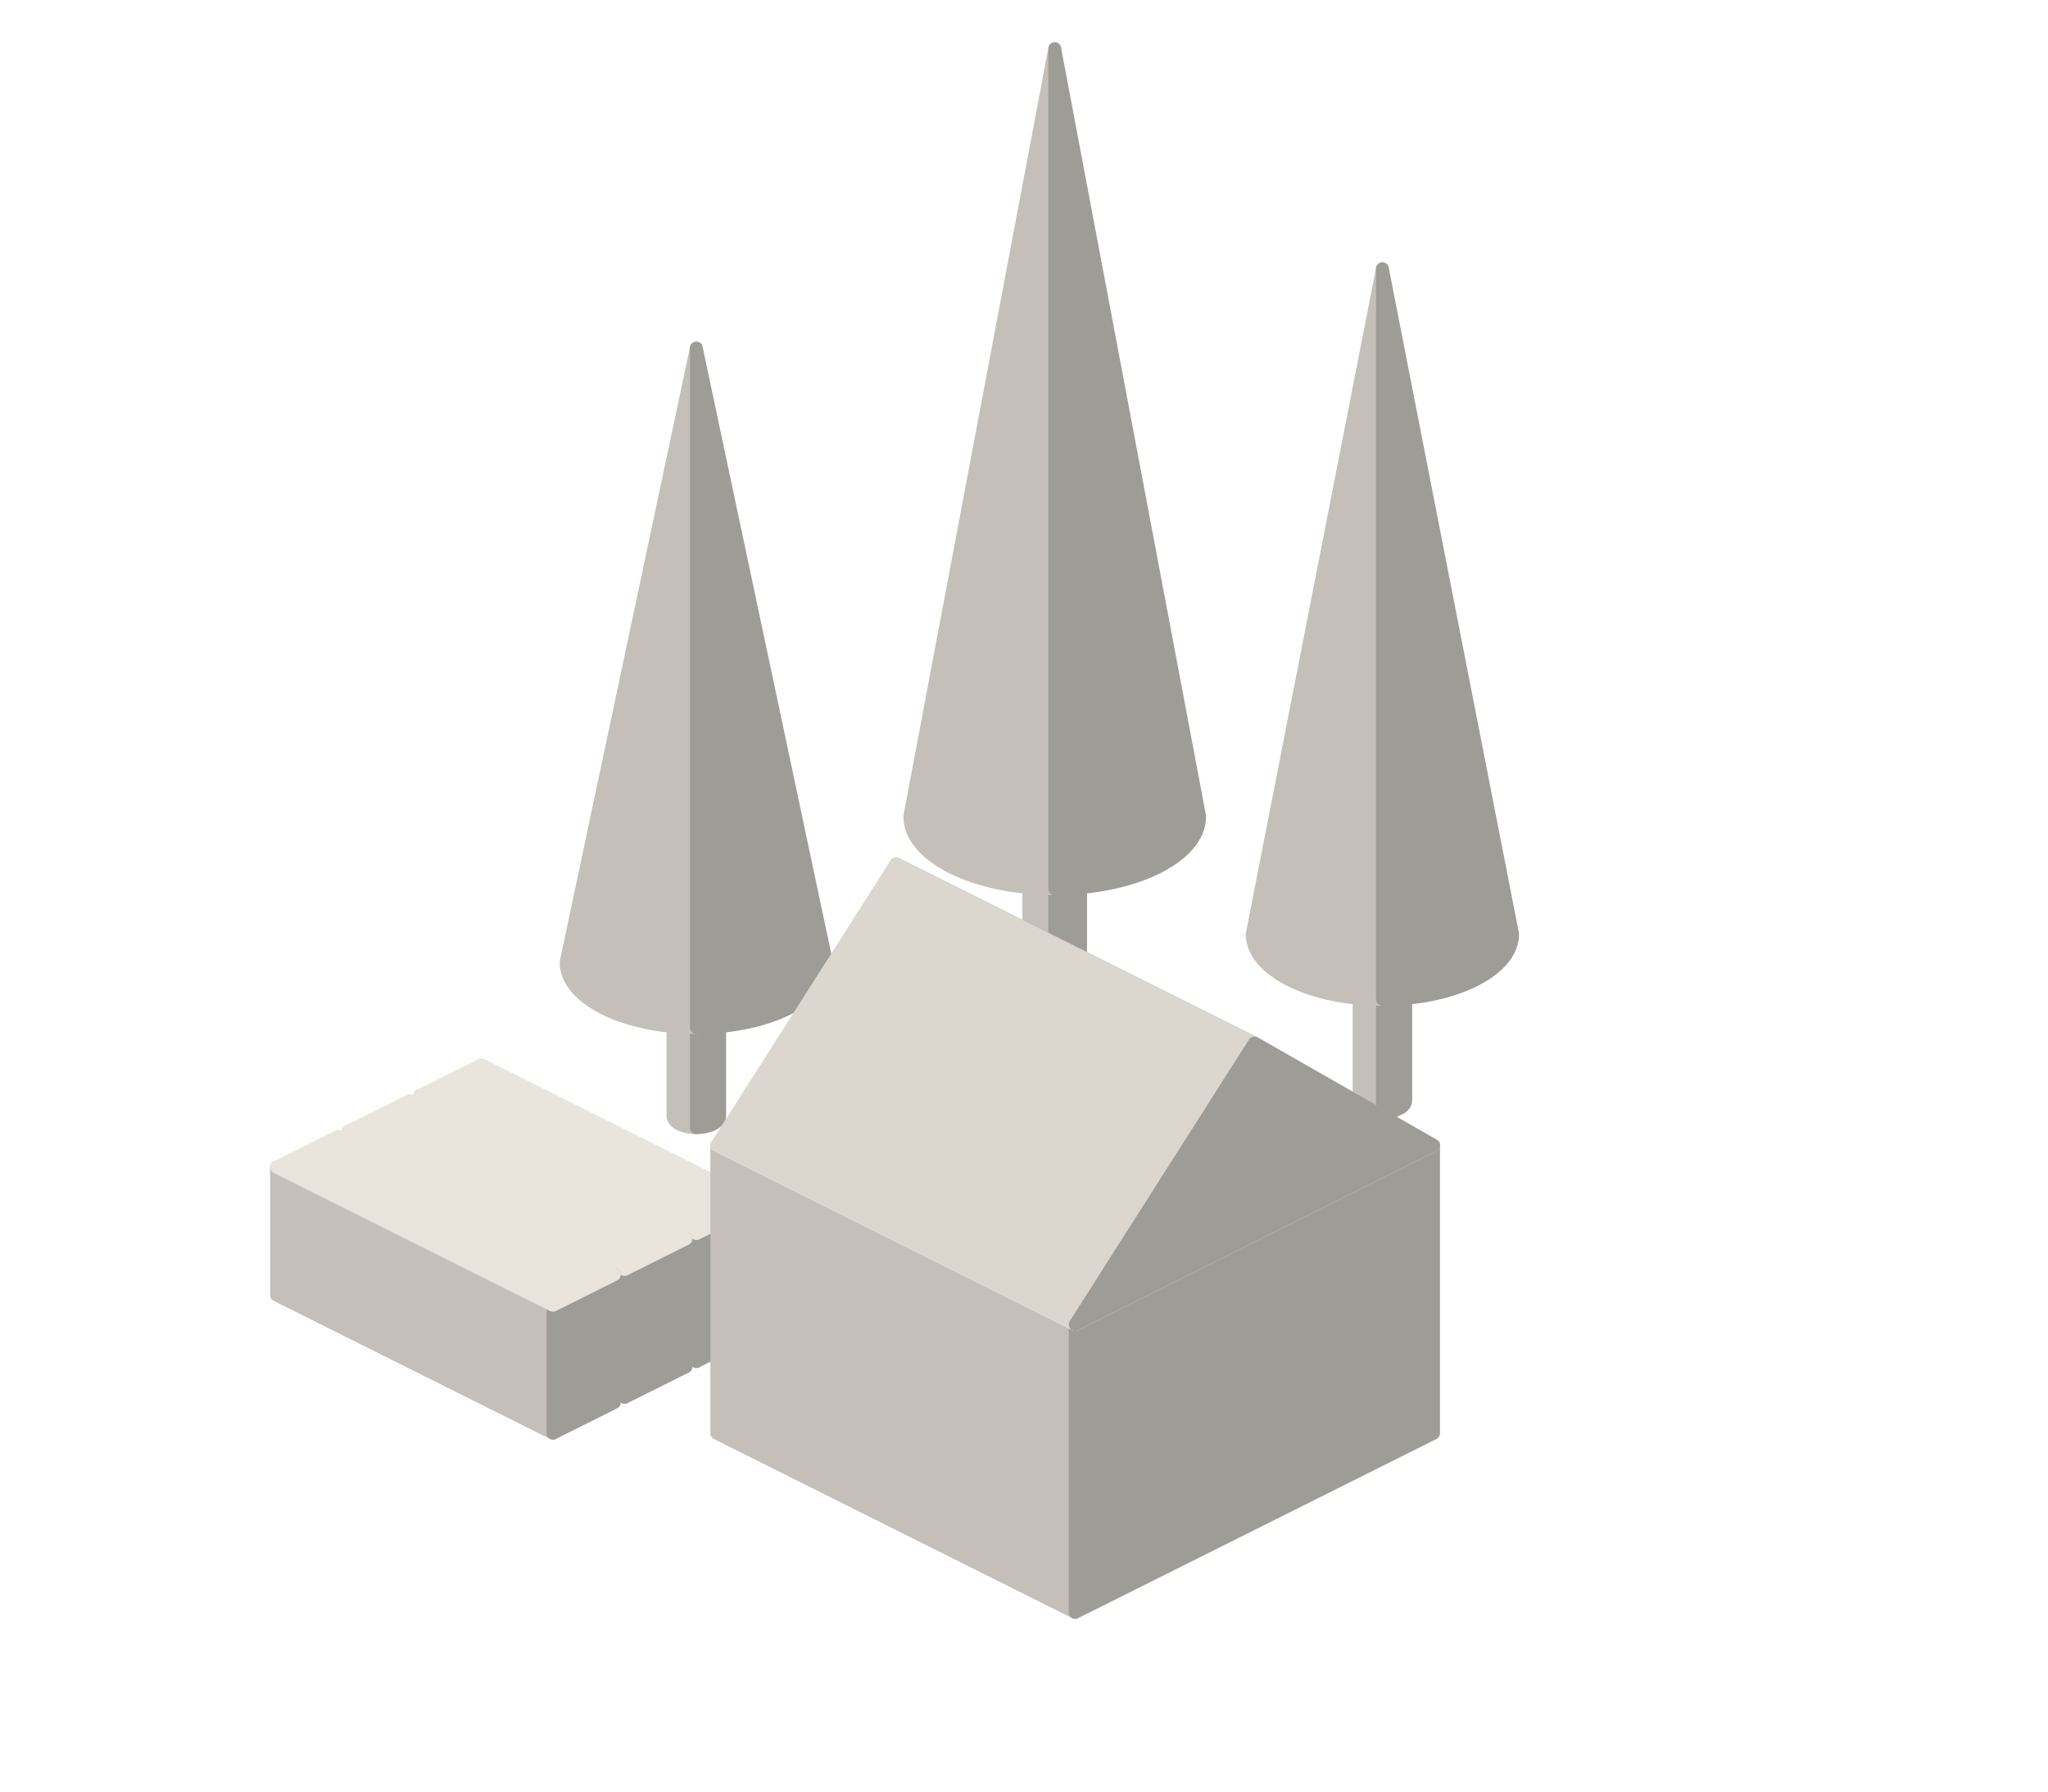
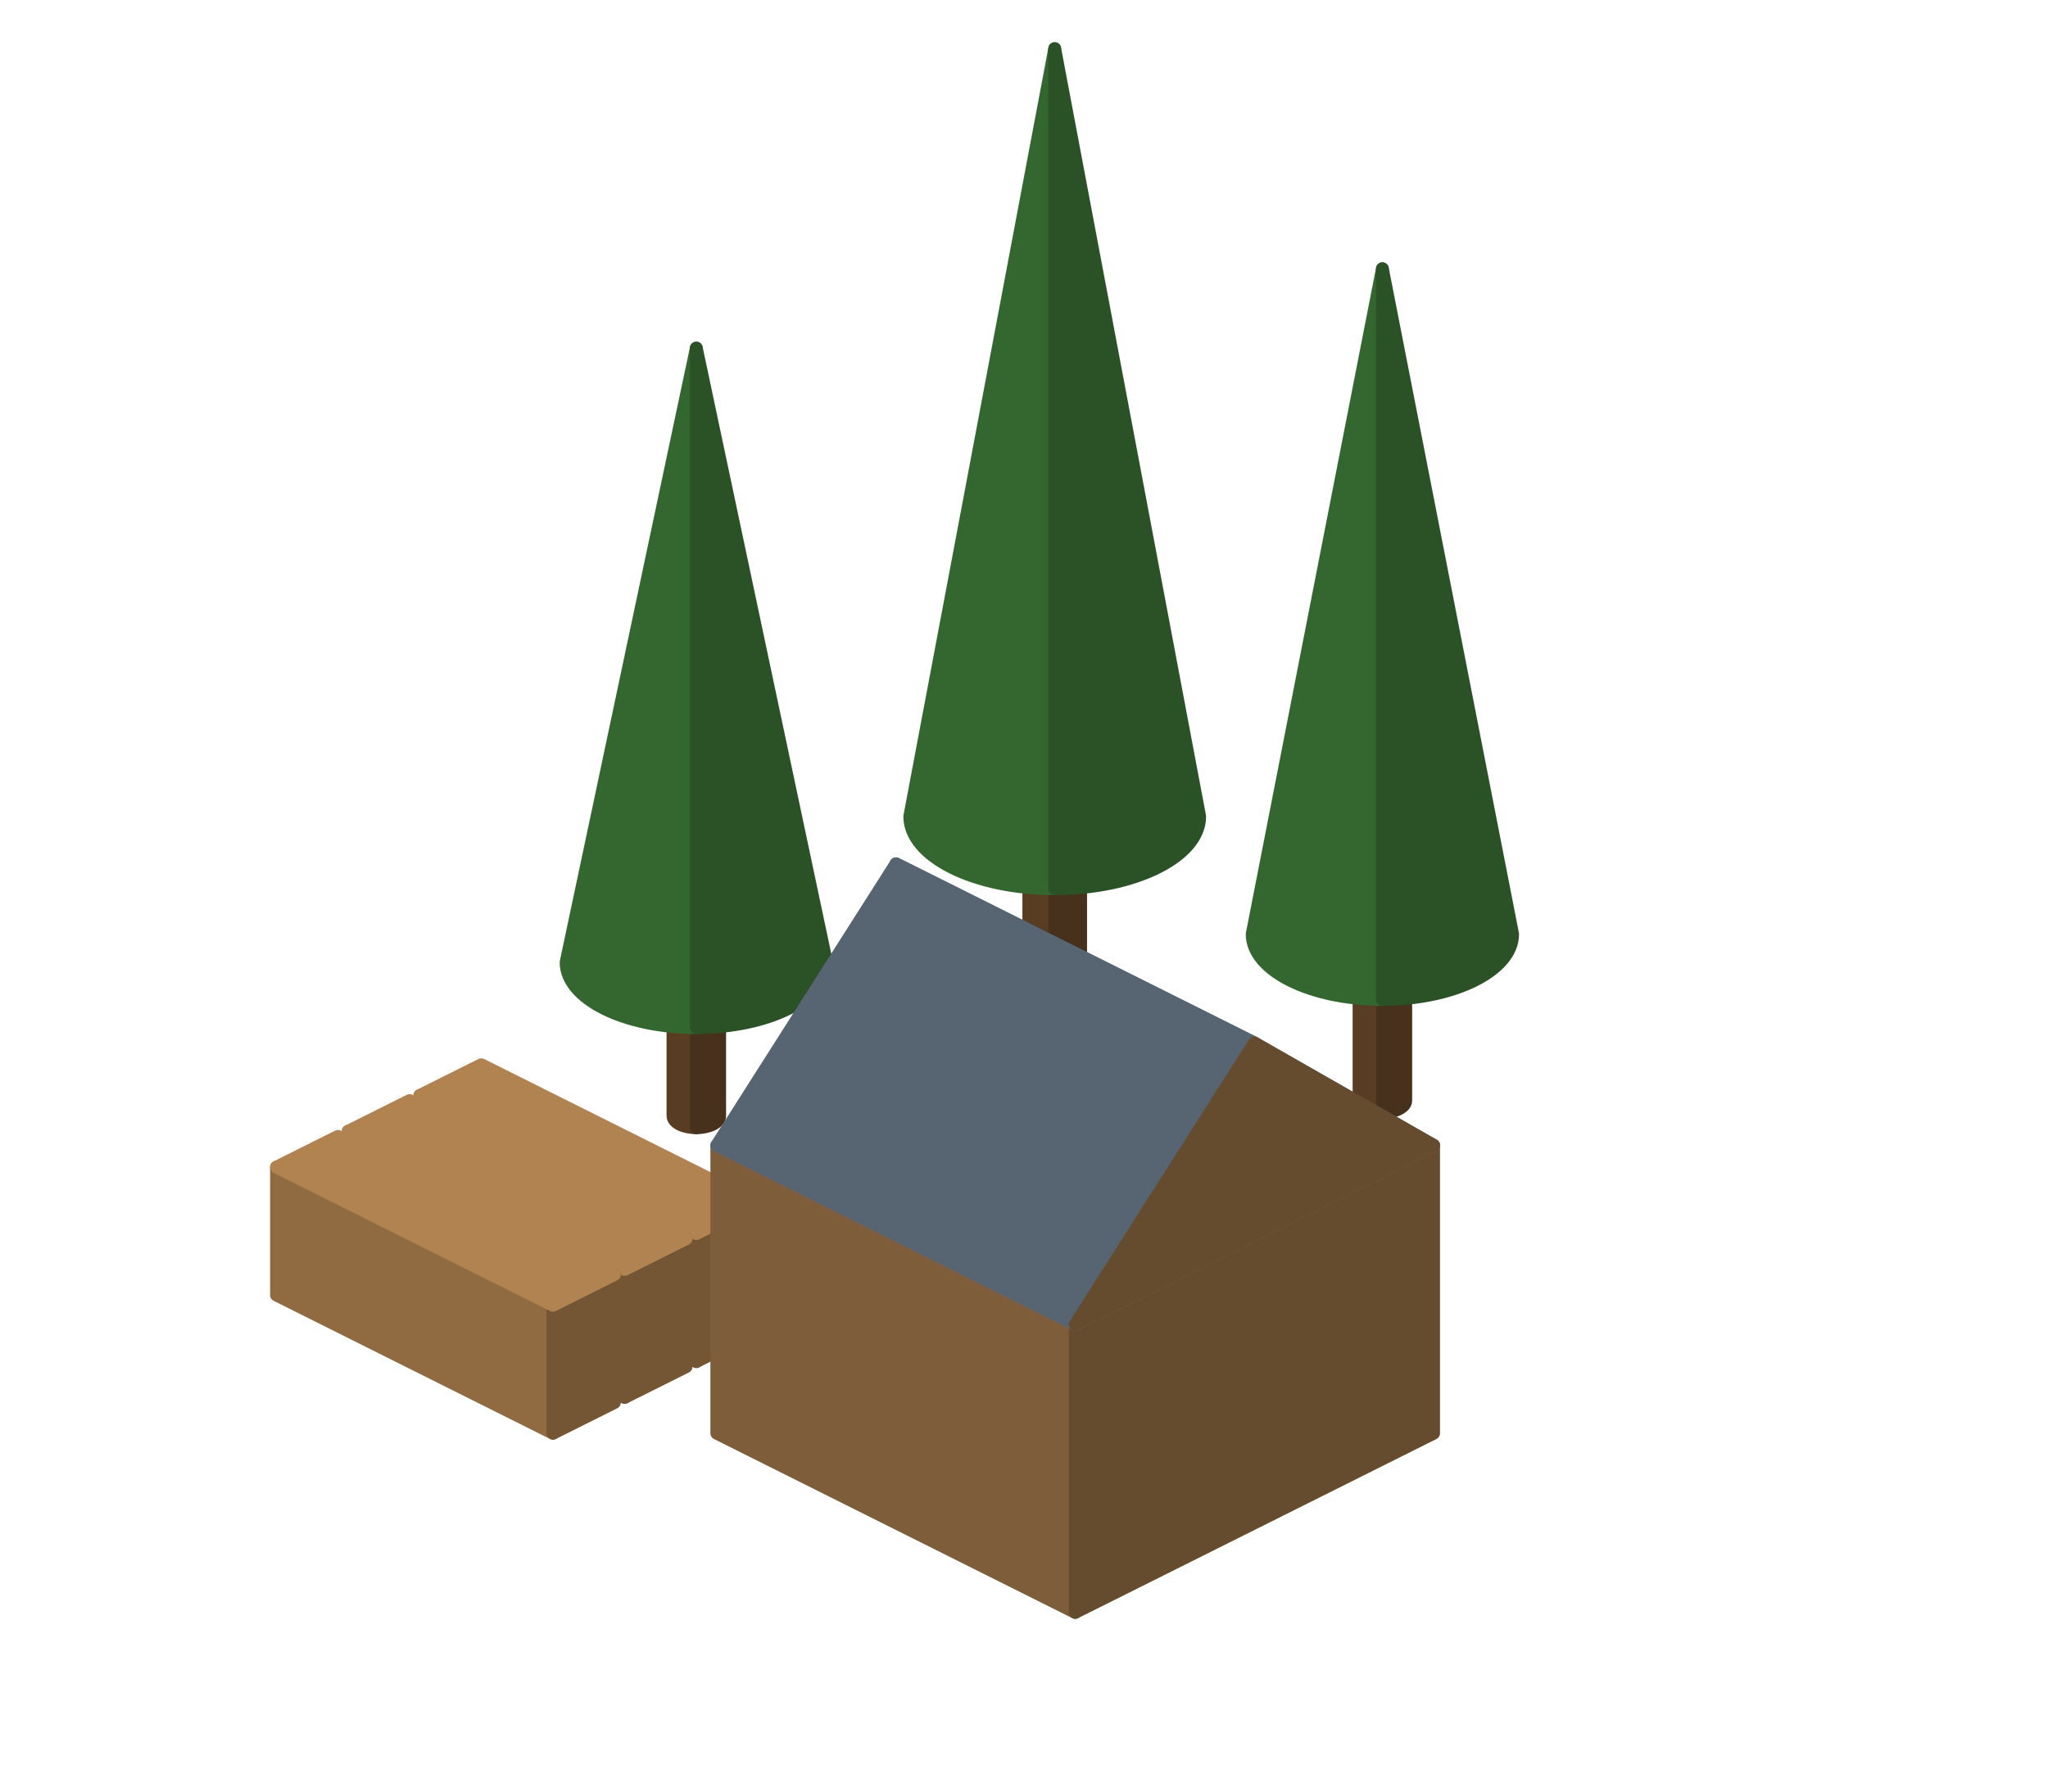
<svg xmlns="http://www.w3.org/2000/svg" width="64" height="56" viewBox="0 0 64 56">
  <g transform="translate(0 24)" stroke-linejoin="round" stroke-width="0.4">
-     <path d="M 32.96 7.93 A 0.81 0.41 0 0 1 32.15 7.52 L 32.15 0.02 L 32.96 0.02 Z" fill="#c4c0b9" stroke="#c4c0b9" />
-     <path d="M 32.96 7.93 A 0.81 0.41 0 0 0 33.77 7.52 L 33.77 0.02 L 32.96 0.02 Z" fill="#9e9c96" stroke="#9e9c96" />
-     <path d="M 32.15 0.02 A 0.81 0.41 0 1 0 33.77 0.02 A 0.81 0.41 0 1 0 32.15 0.02 Z" fill="#e9e5dc" stroke="#e9e5dc" />
-     <path d="M 28.43 1.52 L 32.96 -22.48 L 32.96 3.78 A 4.53 2.26 0 0 1 28.43 1.52 Z" fill="#c4c0b9" stroke="#c4c0b9" />
-     <path d="M 37.49 1.52 L 32.96 -22.48 L 32.96 3.78 A 4.53 2.26 0 0 0 37.49 1.52 Z" fill="#9e9c96" stroke="#9e9c96" />
-     <path d="M 43.20 10.77 A 0.73 0.37 0 0 1 42.47 10.40 L 42.47 3.90 L 43.20 3.90 Z" fill="#c4c0b9" stroke="#c4c0b9" />
-     <path d="M 43.20 10.77 A 0.73 0.37 0 0 0 43.93 10.40 L 43.93 3.90 L 43.20 3.90 Z" fill="#9e9c96" stroke="#9e9c96" />
-     <path d="M 42.47 3.90 A 0.73 0.37 0 1 0 43.93 3.90 A 0.73 0.37 0 1 0 42.47 3.90 Z" fill="#e9e5dc" stroke="#e9e5dc" />
-     <path d="M 39.13 5.20 L 43.20 -15.60 L 43.20 7.24 A 4.07 2.04 0 0 1 39.13 5.20 Z" fill="#c4c0b9" stroke="#c4c0b9" />
-     <path d="M 47.27 5.20 L 43.20 -15.60 L 43.20 7.24 A 4.07 2.04 0 0 0 47.27 5.20 Z" fill="#9e9c96" stroke="#9e9c96" />
-     <path d="M 21.76 11.25 A 0.73 0.37 0 0 1 21.03 10.88 L 21.03 4.88 L 21.76 4.88 Z" fill="#c4c0b9" stroke="#c4c0b9" />
-     <path d="M 21.76 11.25 A 0.73 0.37 0 0 0 22.49 10.88 L 22.49 4.88 L 21.76 4.88 Z" fill="#9e9c96" stroke="#9e9c96" />
-     <path d="M 21.03 4.88 A 0.73 0.37 0 1 0 22.49 4.88 A 0.73 0.37 0 1 0 21.03 4.88 Z" fill="#e9e5dc" stroke="#e9e5dc" />
-     <path d="M 17.69 6.08 L 21.76 -13.12 L 21.76 8.12 A 4.07 2.04 0 0 1 17.69 6.08 Z" fill="#c4c0b9" stroke="#c4c0b9" />
-     <path d="M 25.83 6.08 L 21.76 -13.12 L 21.76 8.12 A 4.07 2.04 0 0 0 25.83 6.08 Z" fill="#9e9c96" stroke="#9e9c96" />
-     <polygon points="13.12,14.24 21.76,18.56 21.76,14.56 13.12,10.24" fill="#c4c0b9" stroke="#c4c0b9" />
-     <polygon points="23.68,17.60 21.76,18.56 21.76,14.56 23.68,13.60" fill="#9e9c96" stroke="#9e9c96" />
-     <polygon points="15.04,9.28 23.68,13.60 21.76,14.56 13.12,10.24" fill="#e9e5dc" stroke="#e9e5dc" />
-     <polygon points="10.88,15.36 19.52,19.68 19.52,15.68 10.88,11.36" fill="#c4c0b9" stroke="#c4c0b9" />
-     <polygon points="21.44,18.72 19.52,19.68 19.52,15.68 21.44,14.72" fill="#9e9c96" stroke="#9e9c96" />
-     <polygon points="12.80,10.40 21.44,14.72 19.52,15.68 10.88,11.36" fill="#e9e5dc" stroke="#e9e5dc" />
-     <polygon points="22.40,20.80 33.60,26.40 33.60,17.40 22.40,11.80" fill="#c4c0b9" stroke="#c4c0b9" />
-     <polygon points="44.80,20.80 33.60,26.40 33.60,17.40 44.80,11.80" fill="#9e9c96" stroke="#9e9c96" />
-     <polygon points="33.60,6.20 44.80,11.80 33.60,17.40 22.40,11.80" fill="#e9e5dc" stroke="#e9e5dc" />
-     <polygon points="33.60,6.20 44.80,11.80 39.20,8.60 28.00,3.00" fill="#b1aea7" stroke="#b1aea7" />
-     <polygon points="22.40,11.80 33.60,17.40 39.20,8.60 28.00,3.00" fill="#dbd7cf" stroke="#dbd7cf" />
-     <polygon points="44.80,11.80 33.60,17.40 39.20,8.60" fill="#9e9c96" stroke="#9e9c96" />
-     <polygon points="8.64,16.48 17.28,20.80 17.28,16.80 8.64,12.48" fill="#c4c0b9" stroke="#c4c0b9" />
-     <polygon points="19.20,19.84 17.28,20.80 17.28,16.80 19.20,15.84" fill="#9e9c96" stroke="#9e9c96" />
-     <polygon points="10.56,11.52 19.20,15.84 17.28,16.80 8.64,12.48" fill="#e9e5dc" stroke="#e9e5dc" />
+     <path d="M 32.96 7.93 A 0.81 0.41 0 0 1 32.15 7.52 L 32.15 0.02 L 32.96 0.02 Z" fill="#583d23" stroke="#583d23" />
+     <path d="M 32.96 7.93 A 0.81 0.41 0 0 0 33.77 7.52 L 33.77 0.02 L 32.96 0.02 Z" fill="#47311c" stroke="#47311c" />
+     <path d="M 32.15 0.02 A 0.81 0.41 0 1 0 33.77 0.02 A 0.81 0.41 0 1 0 32.15 0.02 Z" fill="#6b4a2b" stroke="#6b4a2b" />
+     <path d="M 28.43 1.52 L 32.96 -22.48 L 32.96 3.78 A 4.53 2.26 0 0 1 28.43 1.52 Z" fill="#346630" stroke="#346630" />
+     <path d="M 37.49 1.52 L 32.96 -22.48 L 32.96 3.78 A 4.53 2.26 0 0 0 37.49 1.52 Z" fill="#2a5226" stroke="#2a5226" />
+     <path d="M 43.20 10.77 A 0.73 0.37 0 0 1 42.47 10.40 L 42.47 3.90 L 43.20 3.90 Z" fill="#583d23" stroke="#583d23" />
+     <path d="M 43.20 10.77 A 0.73 0.37 0 0 0 43.93 10.40 L 43.93 3.90 L 43.20 3.90 Z" fill="#47311c" stroke="#47311c" />
+     <path d="M 42.47 3.90 A 0.73 0.37 0 1 0 43.93 3.90 A 0.73 0.37 0 1 0 42.47 3.90 Z" fill="#6b4a2b" stroke="#6b4a2b" />
+     <path d="M 39.13 5.20 L 43.20 -15.60 L 43.20 7.24 A 4.07 2.04 0 0 1 39.13 5.20 Z" fill="#346630" stroke="#346630" />
+     <path d="M 47.27 5.20 L 43.20 -15.60 L 43.20 7.24 A 4.07 2.04 0 0 0 47.27 5.20 Z" fill="#2a5226" stroke="#2a5226" />
+     <path d="M 21.76 11.25 A 0.73 0.37 0 0 1 21.03 10.88 L 21.03 4.88 L 21.76 4.88 Z" fill="#583d23" stroke="#583d23" />
+     <path d="M 21.76 11.25 A 0.73 0.37 0 0 0 22.49 10.88 L 22.49 4.88 L 21.76 4.88 Z" fill="#47311c" stroke="#47311c" />
+     <path d="M 21.03 4.88 A 0.73 0.37 0 1 0 22.49 4.88 A 0.73 0.37 0 1 0 21.03 4.88 Z" fill="#6b4a2b" stroke="#6b4a2b" />
+     <path d="M 17.69 6.08 L 21.76 -13.12 L 21.76 8.12 A 4.07 2.04 0 0 1 17.69 6.08 Z" fill="#346630" stroke="#346630" />
+     <path d="M 25.83 6.08 L 21.76 -13.12 L 21.76 8.12 A 4.07 2.04 0 0 0 25.83 6.08 Z" fill="#2a5226" stroke="#2a5226" />
+     <polygon points="13.12,14.24 21.76,18.56 21.76,14.56 13.12,10.24" fill="#906b42" stroke="#906b42" />
+     <polygon points="23.68,17.60 21.76,18.56 21.76,14.56 23.68,13.60" fill="#745635" stroke="#745635" />
+     <polygon points="15.04,9.28 23.68,13.60 21.76,14.56 13.12,10.24" fill="#b08350" stroke="#b08350" />
+     <polygon points="10.88,15.36 19.52,19.68 19.52,15.68 10.88,11.36" fill="#906b42" stroke="#906b42" />
+     <polygon points="21.44,18.72 19.52,19.68 19.52,15.68 21.44,14.72" fill="#745635" stroke="#745635" />
+     <polygon points="12.80,10.40 21.44,14.72 19.52,15.68 10.88,11.36" fill="#b08350" stroke="#b08350" />
+     <polygon points="8.64,16.48 17.28,20.80 17.28,16.80 8.64,12.48" fill="#906b42" stroke="#906b42" />
+     <polygon points="19.20,19.84 17.28,20.80 17.28,16.80 19.20,15.84" fill="#745635" stroke="#745635" />
+     <polygon points="10.56,11.52 19.20,15.84 17.28,16.80 8.64,12.48" fill="#b08350" stroke="#b08350" />
+     <polygon points="22.40,20.80 33.60,26.40 33.60,17.40 22.40,11.80" fill="#7e5e3a" stroke="#7e5e3a" />
+     <polygon points="44.80,20.80 33.60,26.40 33.60,17.40 44.80,11.80" fill="#664c2f" stroke="#664c2f" />
+     <polygon points="33.60,6.20 44.80,11.80 33.60,17.40 22.40,11.80" fill="#9a7347" stroke="#9a7347" />
+     <polygon points="33.60,6.20 44.80,11.80 39.20,8.60 28.00,3.00" fill="#46515c" stroke="#46515c" />
+     <polygon points="22.40,11.80 33.60,17.40 39.20,8.60 28.00,3.00" fill="#576472" stroke="#576472" />
+     <polygon points="44.80,11.80 33.60,17.40 39.20,8.60" fill="#664c2f" stroke="#664c2f" />
  </g>
</svg>
